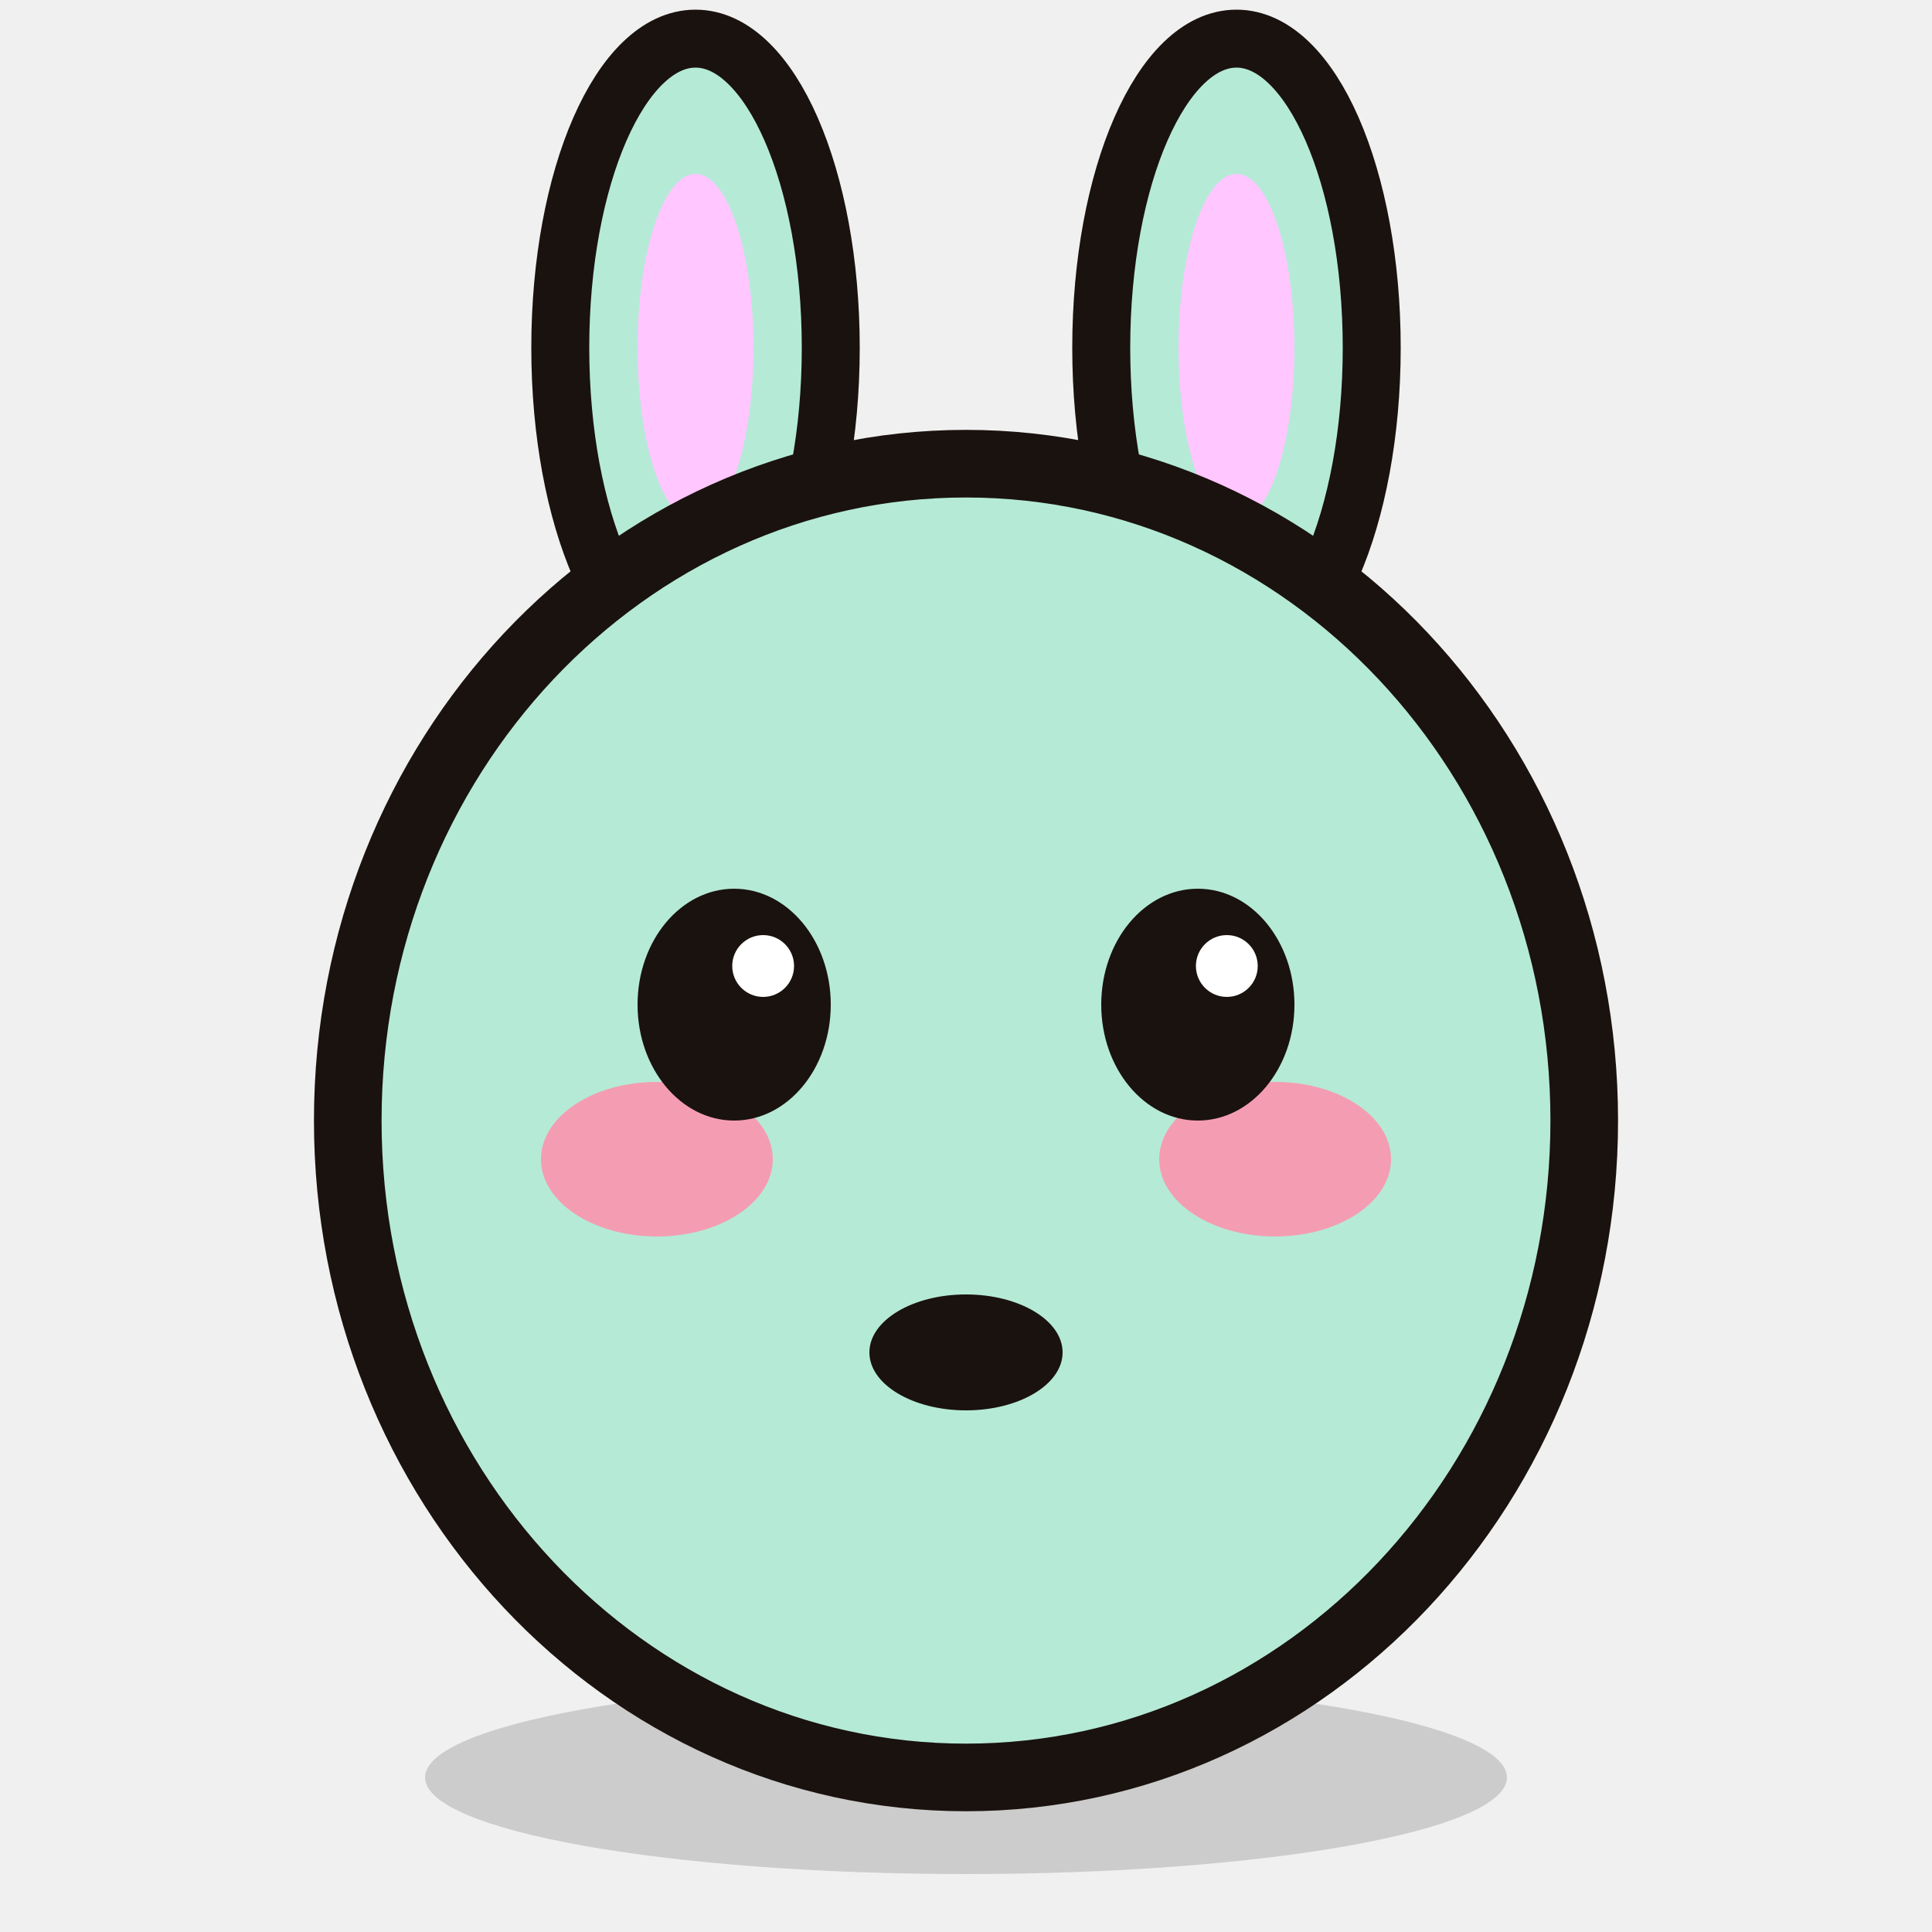
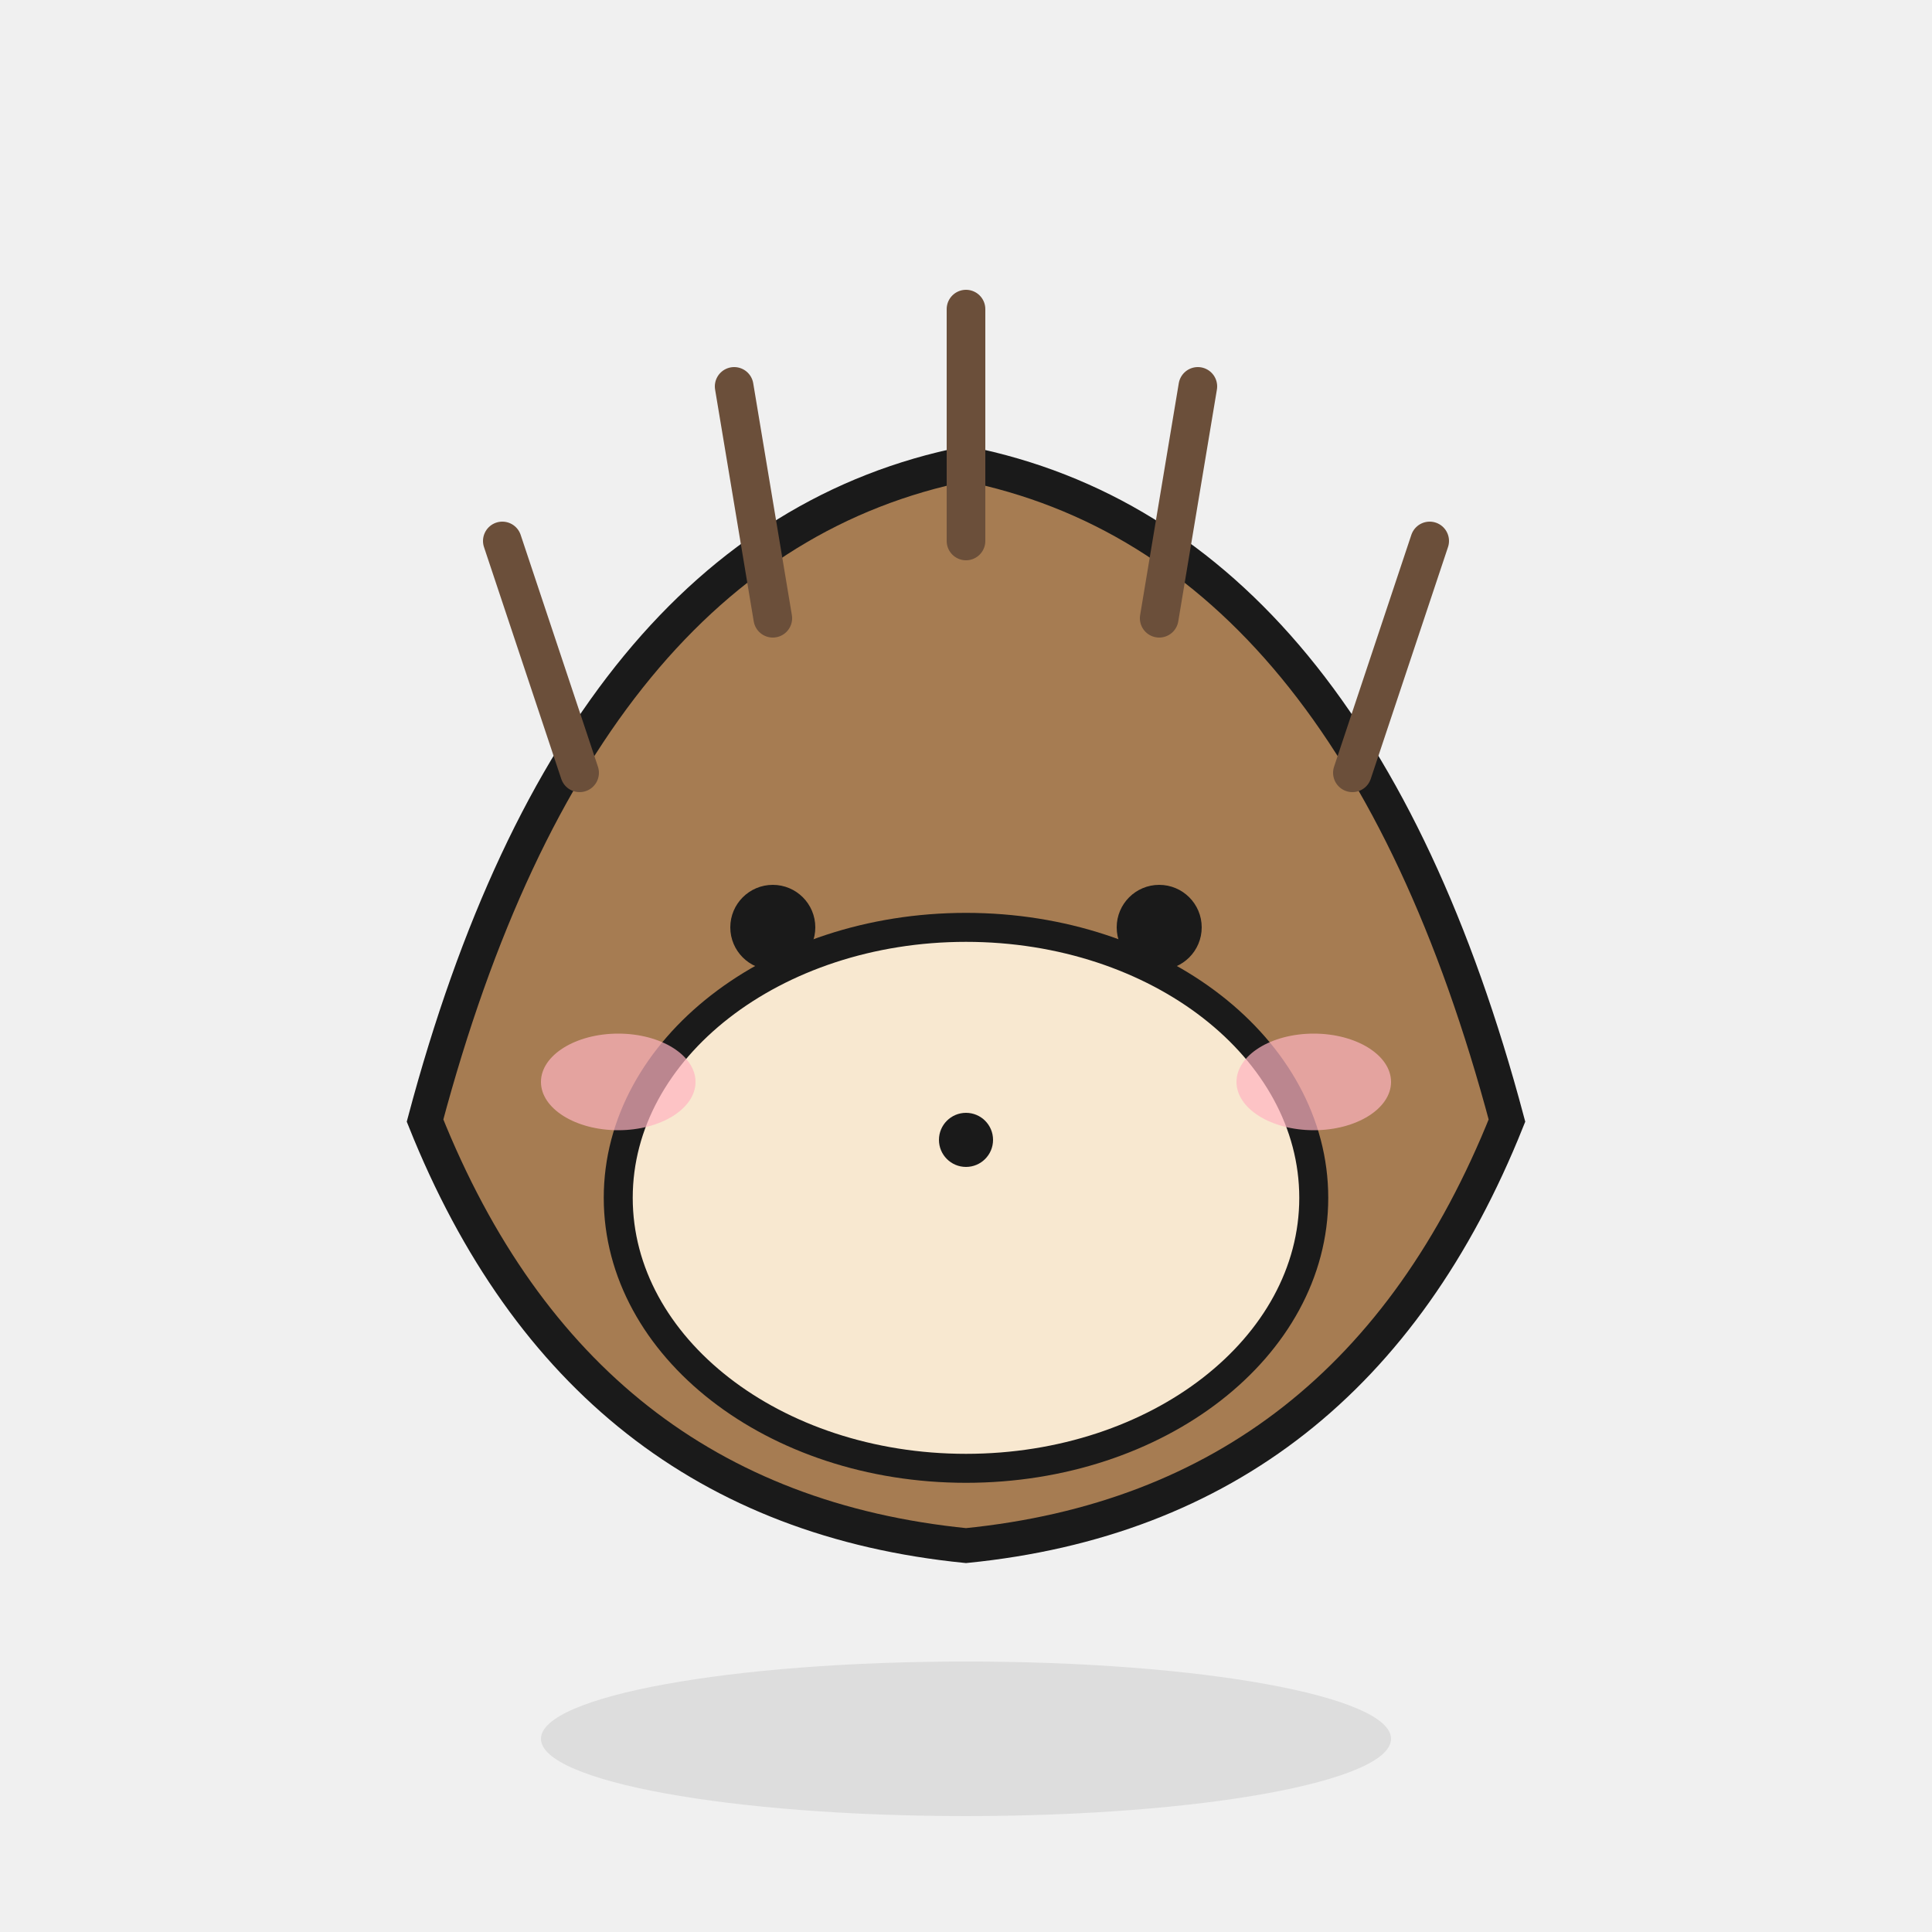
<svg xmlns="http://www.w3.org/2000/svg" viewBox="0 0 100 100" width="100" height="100">
-   <ellipse cx="50" cy="92" rx="28" ry="5" fill="#000" opacity="0.15" />
-   <ellipse cx="36" cy="18" rx="7" ry="16" fill="#B5EAD7" stroke="#1a120e" stroke-width="3" />
-   <ellipse cx="64" cy="18" rx="7" ry="16" fill="#B5EAD7" stroke="#1a120e" stroke-width="3" />
-   <ellipse cx="36" cy="18" rx="3" ry="9" fill="#FFC6FF" />
-   <ellipse cx="64" cy="18" rx="3" ry="9" fill="#FFC6FF" />
-   <ellipse cx="50" cy="58" rx="32" ry="34" fill="#B5EAD7" stroke="#1a120e" stroke-width="3.5" />
-   <ellipse cx="34" cy="60" rx="6" ry="4" fill="#FF8FAB" opacity="0.85" />
-   <ellipse cx="66" cy="60" rx="6" ry="4" fill="#FF8FAB" opacity="0.85" />
-   <ellipse cx="38" cy="52" rx="5" ry="6" fill="#1a120e" />
-   <ellipse cx="62" cy="52" rx="5" ry="6" fill="#1a120e" />
-   <circle cx="39.5" cy="50" r="1.6" fill="#fff" />
-   <circle cx="63.5" cy="50" r="1.6" fill="#fff" />
-   <ellipse cx="50" cy="70" rx="5" ry="3" fill="#1a120e" />
+   <ellipse cx="50" cy="90" rx="22" ry="4" fill="#000" opacity="0.08" />
+   <path d="M22 58 Q30 28 50 24 Q70 28 78 58 Q70 78 50 80 Q30 78 22 58 Z" fill="#A67C52" stroke="#1a1a1a" stroke-width="1.8" />
+   <path d="M30 40 L26 28 M40 32 L38 20 M50 28 L50 16 M60 32 L62 20 M70 40 L74 28" stroke="#6B4F3A" stroke-width="2" stroke-linecap="round" />
+   <ellipse cx="50" cy="62" rx="18" ry="14" fill="#F8E8D0" stroke="#1a1a1a" stroke-width="1.5" />
+   <ellipse cx="32" cy="56" rx="4" ry="2.5" fill="#FFB4C0" opacity="0.7" />
+   <ellipse cx="68" cy="56" rx="4" ry="2.5" fill="#FFB4C0" opacity="0.7" />
+   <circle cx="40" cy="48" r="2.2" fill="#1a1a1a" />
+   <circle cx="60" cy="48" r="2.2" fill="#1a1a1a" />
+   <circle cx="50" cy="59" r="1.4" fill="#1a1a1a" />
</svg>
